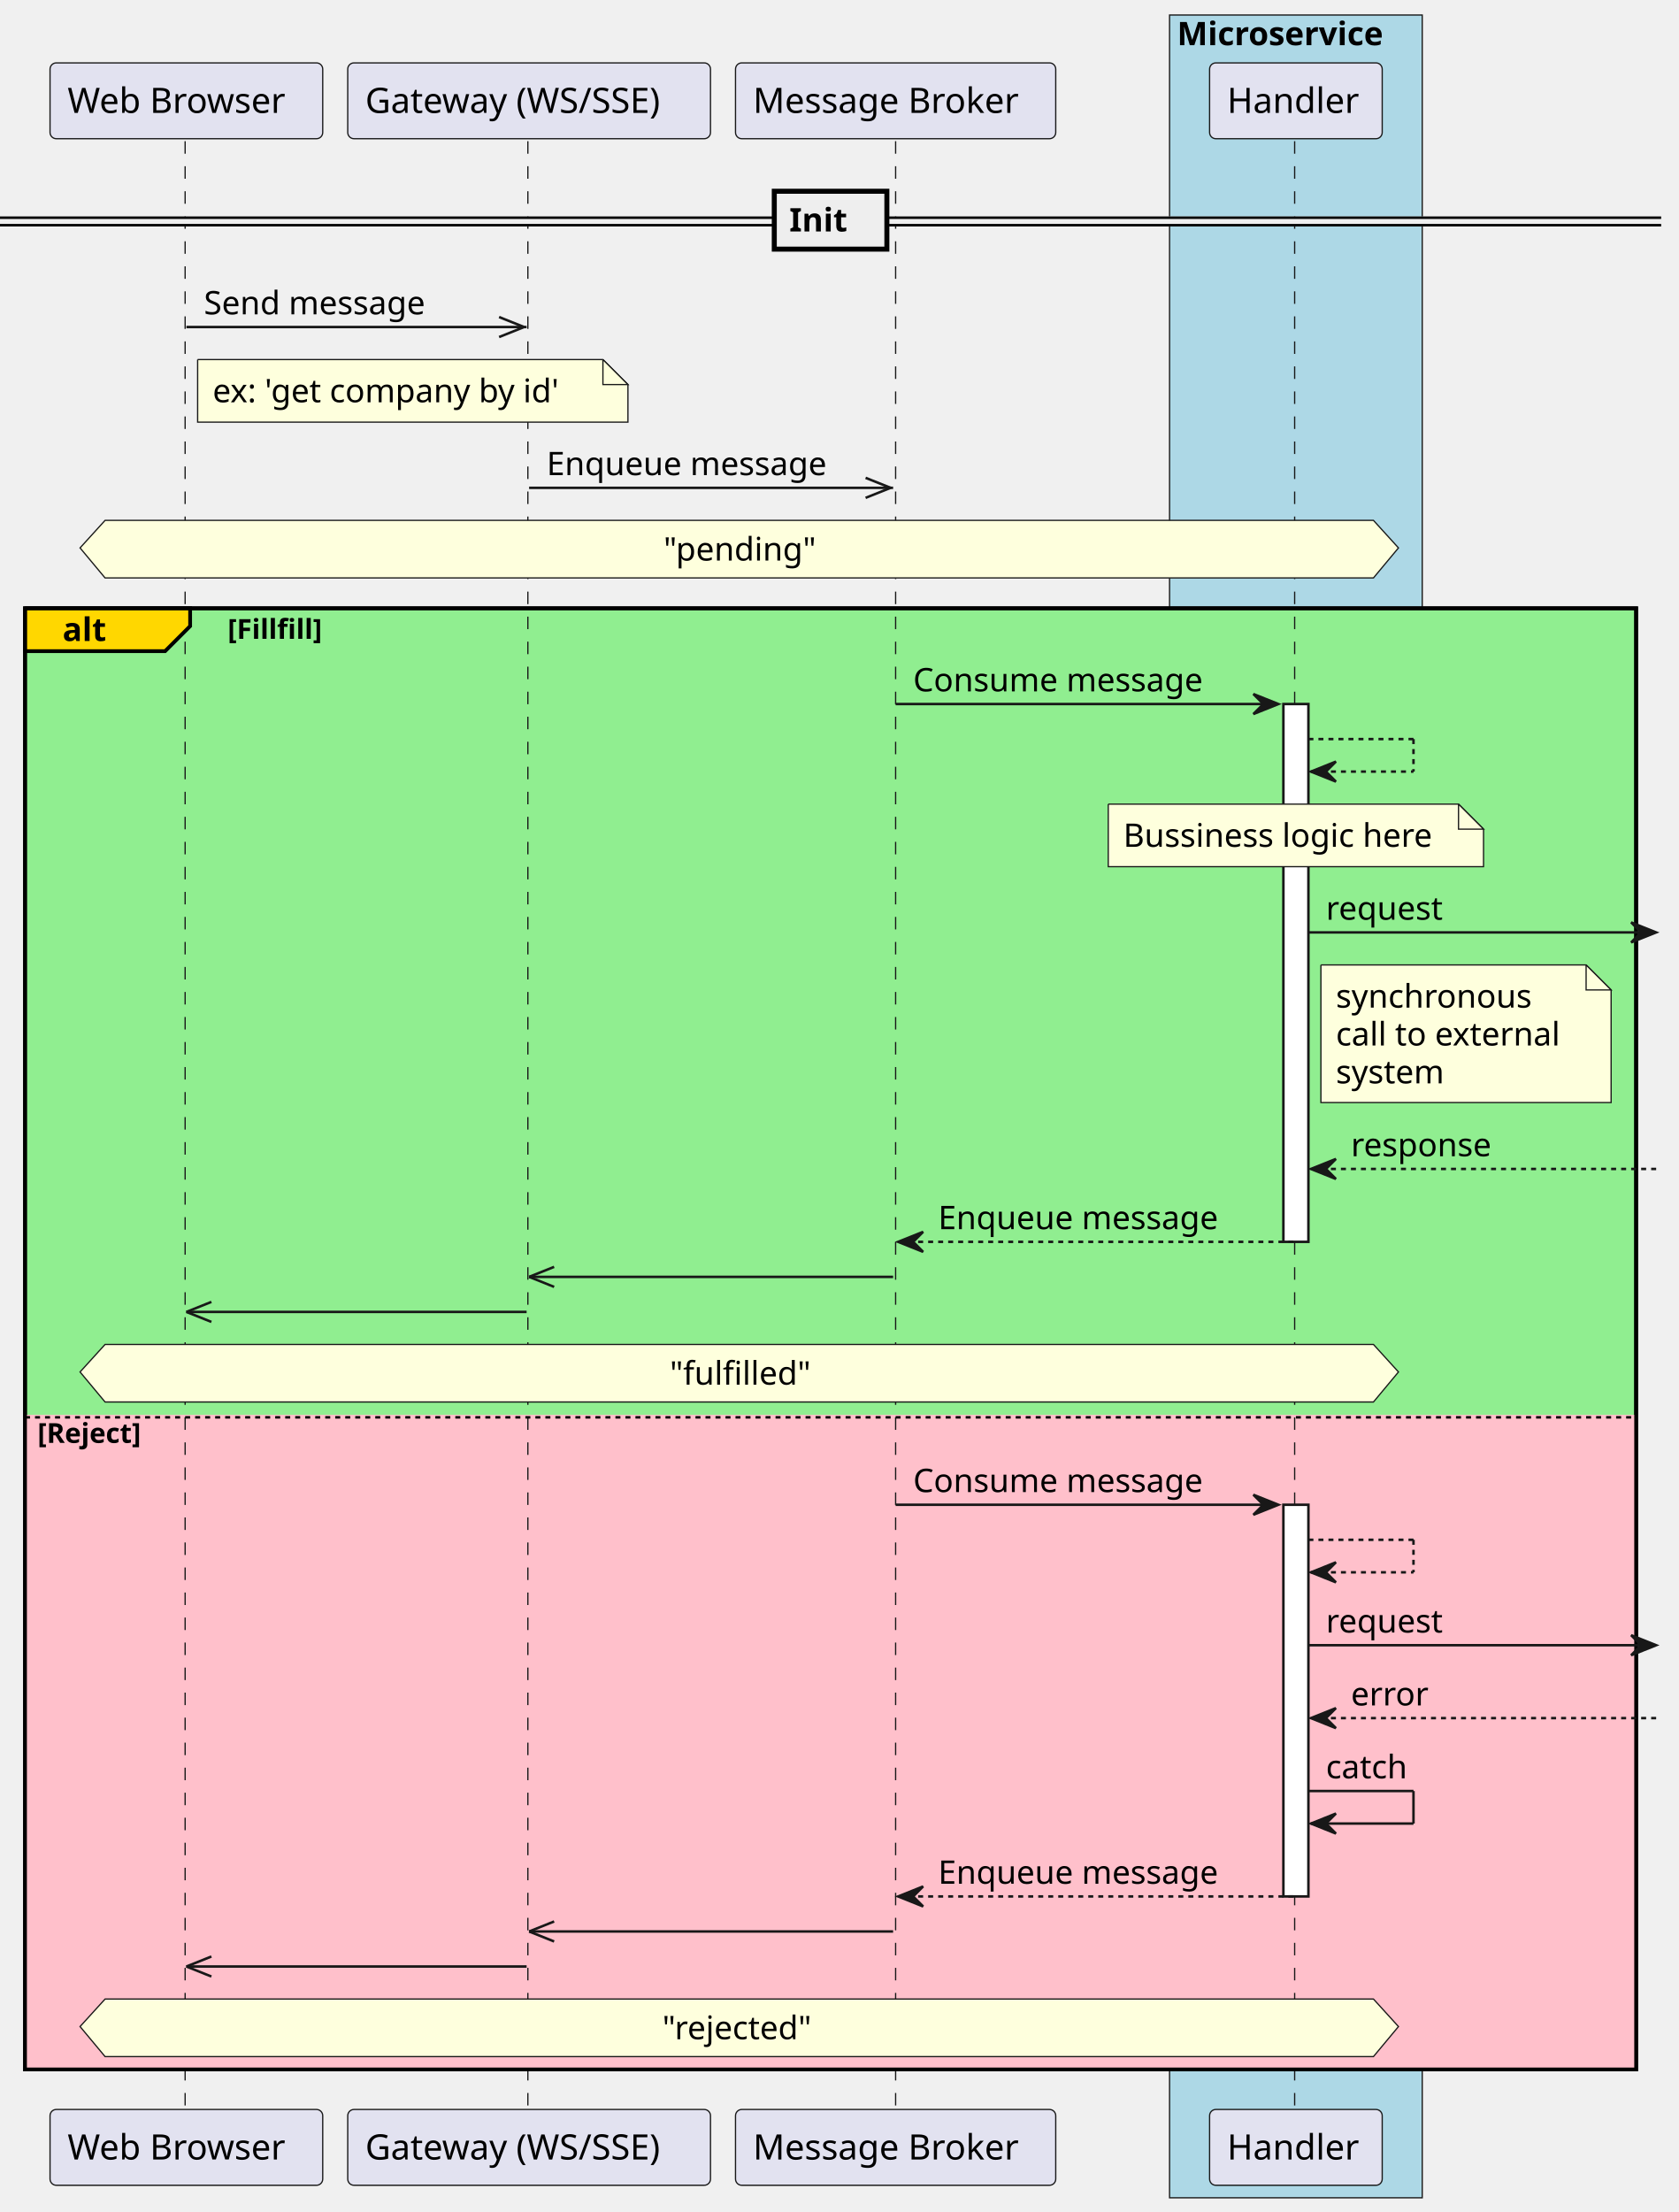
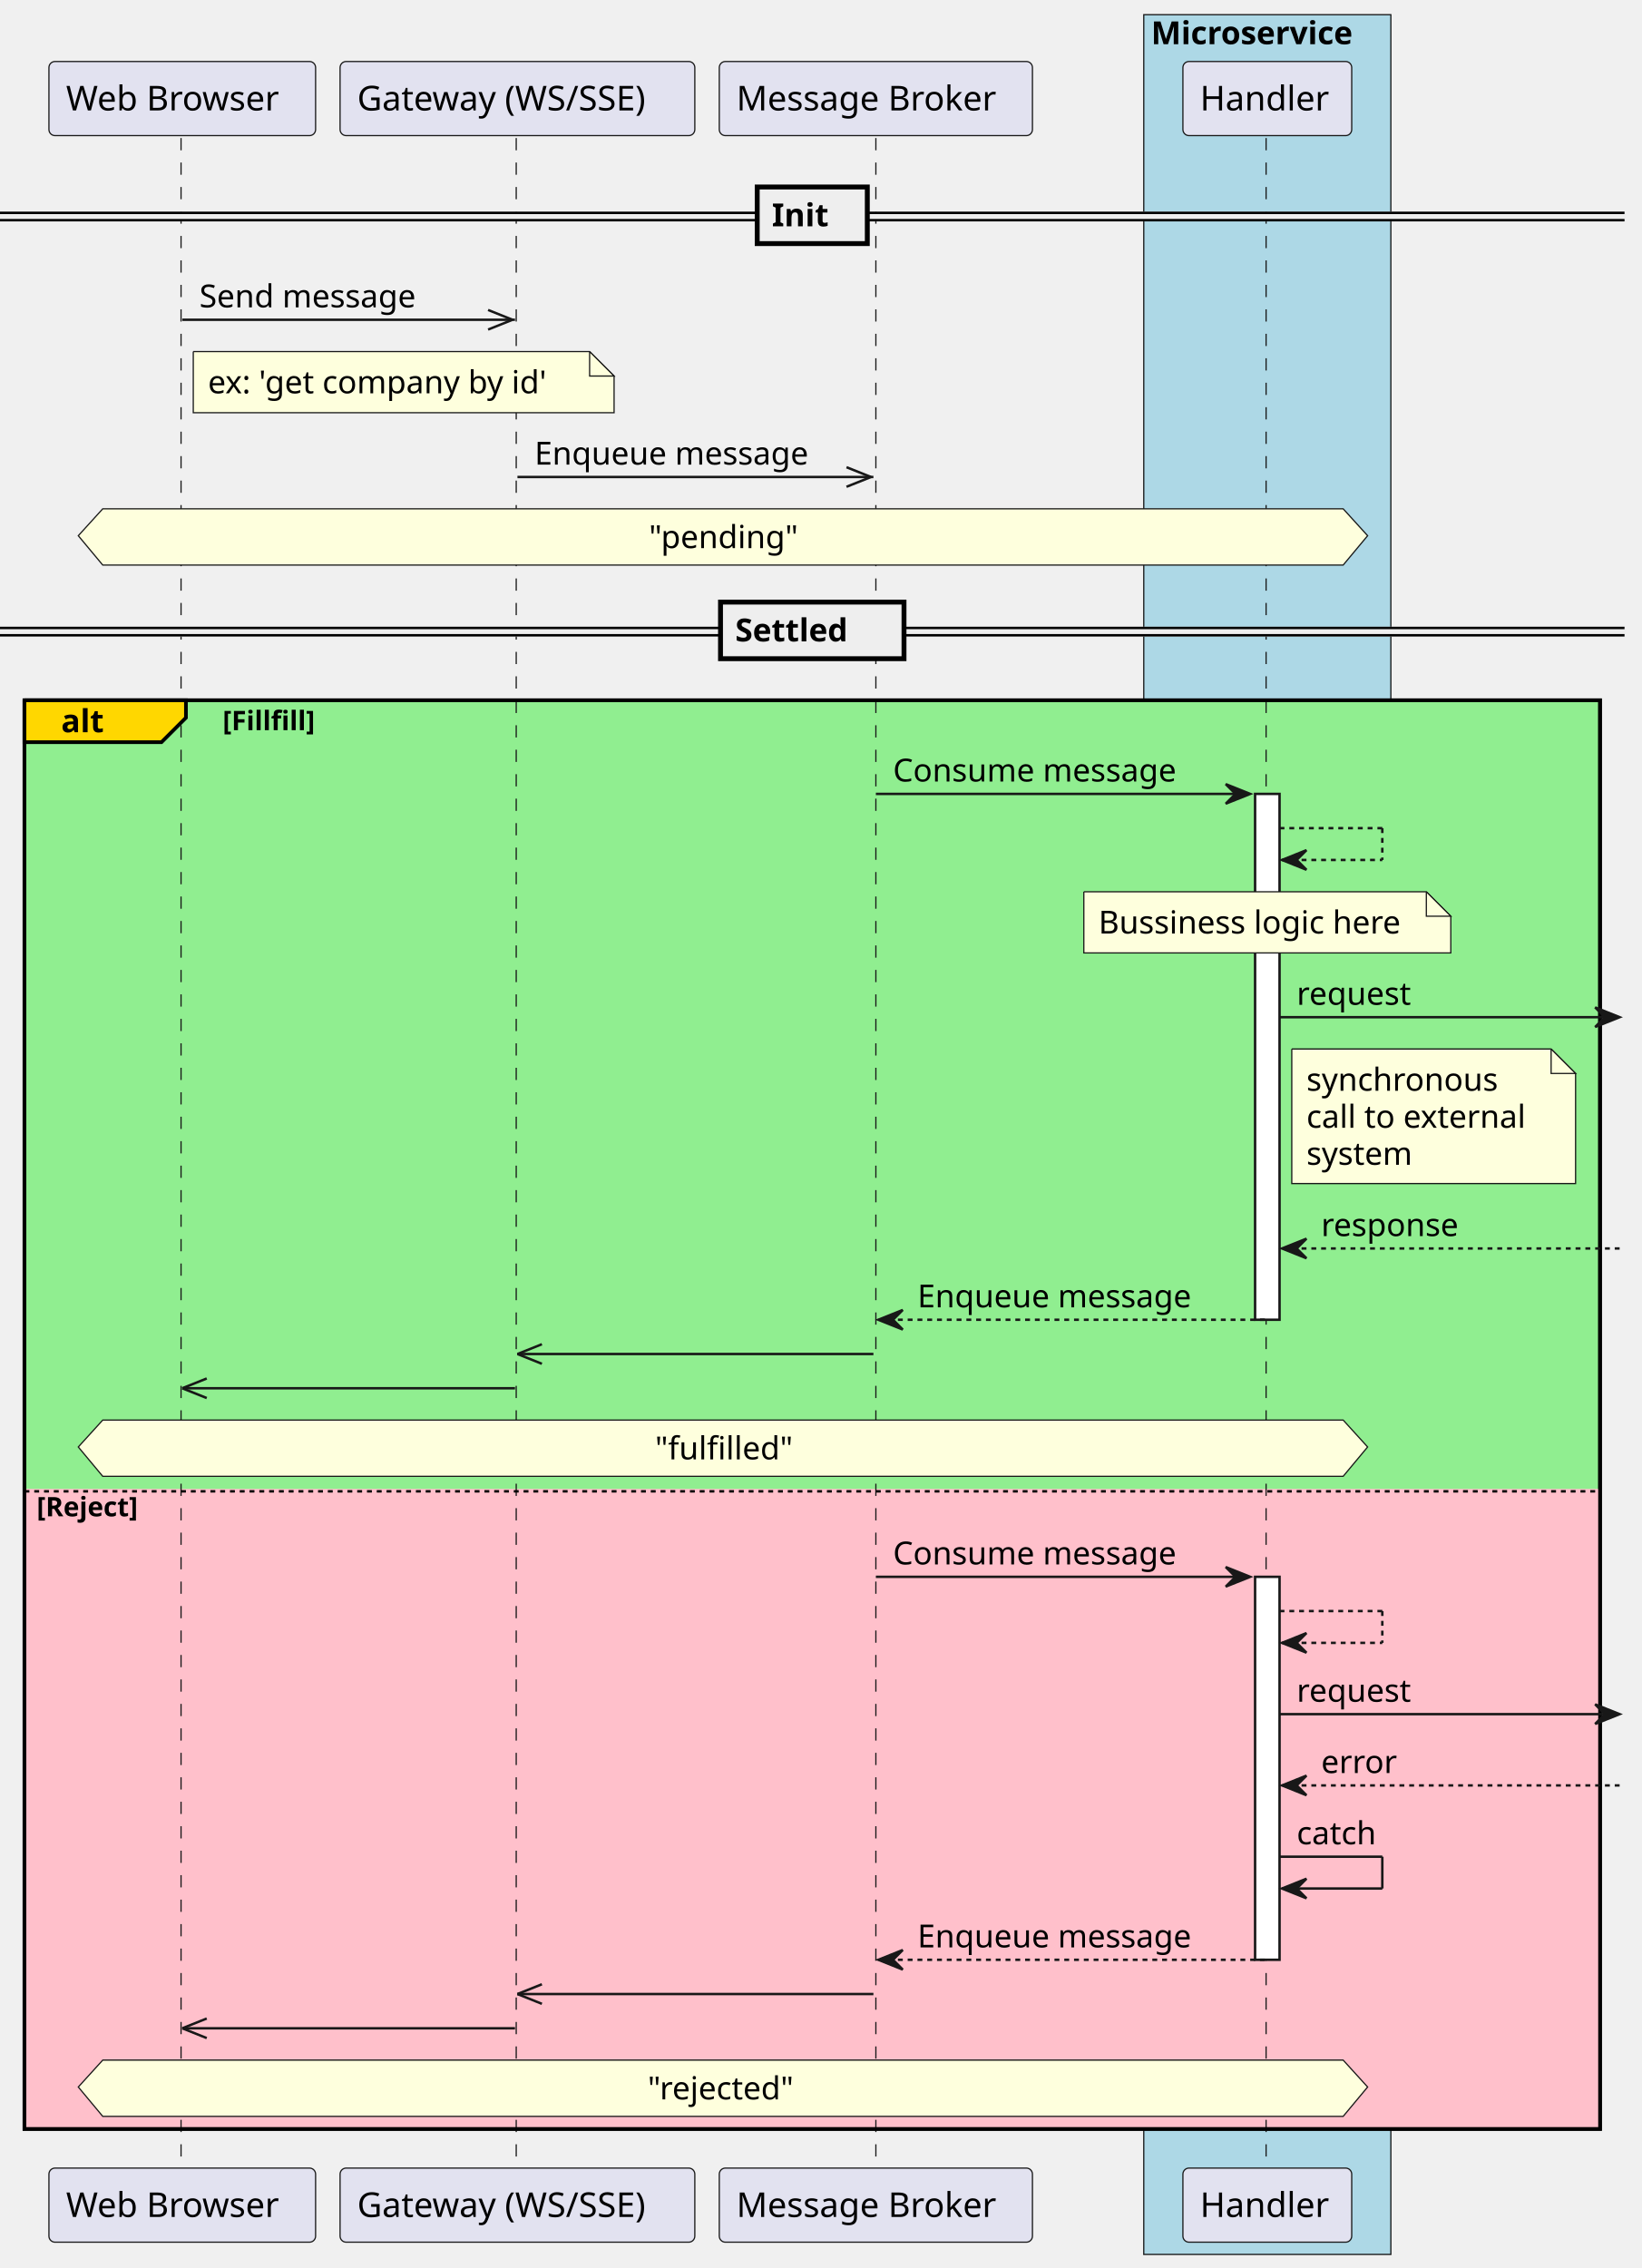
- <svg xmlns="http://www.w3.org/2000/svg" contentStyleType="text/css" height="884px" preserveAspectRatio="none" style="width:671px;height:884px;" version="1.1" viewBox="0 0 671 884" width="671px" zoomAndPan="magnify">
+ <svg xmlns="http://www.w3.org/2000/svg" contentStyleType="text/css" height="927px" preserveAspectRatio="none" style="width:671px;height:927px;" version="1.1" viewBox="0 0 671 927" width="671px" zoomAndPan="magnify">
  <defs>
    <style type="text/css">*.s_181818_e7e7e7 {stroke:#181818;}*.f_000000_ffffff {fill:#000000;}*.f_ffffff_000000 {fill:#ffffff;}*.s_000000_ffffff {stroke:#000000;}*.f_eeeeee_111111 {fill:#eeeeee;}*.s_eeeeee_111111 {stroke:#eeeeee;}*.f_feffdd_333333 {fill:#feffdd;}*.f_181818_e7e7e7 {fill:#181818;}@media (prefers-color-scheme:dark) {*.s_181818_e7e7e7 {stroke:#e7e7e7;}*.f_000000_ffffff {fill:#ffffff;}*.f_ffffff_000000 {fill:#000000;}*.s_000000_ffffff {stroke:#ffffff;}*.f_eeeeee_111111 {fill:#111111;}*.s_eeeeee_111111 {stroke:#111111;}*.f_feffdd_333333 {fill:#333333;}*.f_181818_e7e7e7 {fill:#e7e7e7;}}</style>
  </defs>
  <g>
-     <rect class="s_181818_e7e7e7" fill="#ADD8E6" height="872.32" style="stroke-width:0.5;" width="101" x="467.5" y="6" />
+     <rect class="s_181818_e7e7e7" fill="#ADD8E6" height="915.453" style="stroke-width:0.5;" width="101" x="467.5" y="6" />
    <text class="f_000000_ffffff" font-family="sans-serif" font-size="13" font-weight="bold" lengthAdjust="spacing" textLength="95" x="470.5" y="18.067">Microservice</text>
-     <rect class="f_ffffff_000000 s_181818_e7e7e7" height="214.93" style="stroke-width:1.0;" width="10" x="513" y="281.359" />
-     <rect class="f_ffffff_000000 s_181818_e7e7e7" height="156.531" style="stroke-width:1.0;" width="10" x="513" y="601.359" />
-     <rect class="s_000000_ffffff" fill="#90EE90" height="583.93" style="stroke-width:1.5;" width="644" x="10" y="243.094" />
-     <rect fill="#FFC0CB" height="261.602" style="stroke:none;stroke-width:1.0;" width="644" x="10" y="565.422" />
-     <line class="s_181818_e7e7e7" style="stroke-width:0.5;stroke-dasharray:5.0,5.0;" x1="74" x2="74" y1="56.43" y2="844.023" />
-     <line class="s_181818_e7e7e7" style="stroke-width:0.5;stroke-dasharray:5.0,5.0;" x1="211" x2="211" y1="56.43" y2="844.023" />
-     <line class="s_181818_e7e7e7" style="stroke-width:0.5;stroke-dasharray:5.0,5.0;" x1="358" x2="358" y1="56.43" y2="844.023" />
-     <line class="s_181818_e7e7e7" style="stroke-width:0.5;stroke-dasharray:5.0,5.0;" x1="517.5" x2="517.5" y1="56.43" y2="844.023" />
+     <rect class="f_ffffff_000000 s_181818_e7e7e7" height="214.93" style="stroke-width:1.0;" width="10" x="513" y="324.492" />
+     <rect class="f_ffffff_000000 s_181818_e7e7e7" height="156.531" style="stroke-width:1.0;" width="10" x="513" y="644.492" />
+     <rect class="s_000000_ffffff" fill="#90EE90" height="583.93" style="stroke-width:1.5;" width="644" x="10" y="286.227" />
+     <rect fill="#FFC0CB" height="261.602" style="stroke:none;stroke-width:1.0;" width="644" x="10" y="608.555" />
+     <line class="s_181818_e7e7e7" style="stroke-width:0.5;stroke-dasharray:5.0,5.0;" x1="74" x2="74" y1="56.43" y2="887.156" />
+     <line class="s_181818_e7e7e7" style="stroke-width:0.5;stroke-dasharray:5.0,5.0;" x1="211" x2="211" y1="56.43" y2="887.156" />
+     <line class="s_181818_e7e7e7" style="stroke-width:0.5;stroke-dasharray:5.0,5.0;" x1="358" x2="358" y1="56.43" y2="887.156" />
+     <line class="s_181818_e7e7e7" style="stroke-width:0.5;stroke-dasharray:5.0,5.0;" x1="517.5" x2="517.5" y1="56.43" y2="887.156" />
    <rect class="s_181818_e7e7e7" fill="#E2E2F0" height="30.297" rx="2.5" ry="2.5" style="stroke-width:0.5;" width="109" x="20" y="25.133" />
    <text class="f_000000_ffffff" font-family="sans-serif" font-size="14" lengthAdjust="spacing" textLength="95" x="27" y="45.128">Web Browser</text>
-     <rect class="s_181818_e7e7e7" fill="#E2E2F0" height="30.297" rx="2.5" ry="2.5" style="stroke-width:0.5;" width="109" x="20" y="843.023" />
-     <text class="f_000000_ffffff" font-family="sans-serif" font-size="14" lengthAdjust="spacing" textLength="95" x="27" y="863.019">Web Browser</text>
+     <rect class="s_181818_e7e7e7" fill="#E2E2F0" height="30.297" rx="2.5" ry="2.5" style="stroke-width:0.5;" width="109" x="20" y="886.156" />
+     <text class="f_000000_ffffff" font-family="sans-serif" font-size="14" lengthAdjust="spacing" textLength="95" x="27" y="906.151">Web Browser</text>
    <rect class="s_181818_e7e7e7" fill="#E2E2F0" height="30.297" rx="2.5" ry="2.5" style="stroke-width:0.5;" width="145" x="139" y="25.133" />
    <text class="f_000000_ffffff" font-family="sans-serif" font-size="14" lengthAdjust="spacing" textLength="131" x="146" y="45.128">Gateway (WS/SSE)</text>
-     <rect class="s_181818_e7e7e7" fill="#E2E2F0" height="30.297" rx="2.5" ry="2.5" style="stroke-width:0.5;" width="145" x="139" y="843.023" />
-     <text class="f_000000_ffffff" font-family="sans-serif" font-size="14" lengthAdjust="spacing" textLength="131" x="146" y="863.019">Gateway (WS/SSE)</text>
+     <rect class="s_181818_e7e7e7" fill="#E2E2F0" height="30.297" rx="2.5" ry="2.5" style="stroke-width:0.5;" width="145" x="139" y="886.156" />
+     <text class="f_000000_ffffff" font-family="sans-serif" font-size="14" lengthAdjust="spacing" textLength="131" x="146" y="906.151">Gateway (WS/SSE)</text>
    <rect class="s_181818_e7e7e7" fill="#E2E2F0" height="30.297" rx="2.5" ry="2.5" style="stroke-width:0.5;" width="128" x="294" y="25.133" />
    <text class="f_000000_ffffff" font-family="sans-serif" font-size="14" lengthAdjust="spacing" textLength="114" x="301" y="45.128">Message Broker</text>
-     <rect class="s_181818_e7e7e7" fill="#E2E2F0" height="30.297" rx="2.5" ry="2.5" style="stroke-width:0.5;" width="128" x="294" y="843.023" />
-     <text class="f_000000_ffffff" font-family="sans-serif" font-size="14" lengthAdjust="spacing" textLength="114" x="301" y="863.019">Message Broker</text>
+     <rect class="s_181818_e7e7e7" fill="#E2E2F0" height="30.297" rx="2.5" ry="2.5" style="stroke-width:0.5;" width="128" x="294" y="886.156" />
+     <text class="f_000000_ffffff" font-family="sans-serif" font-size="14" lengthAdjust="spacing" textLength="114" x="301" y="906.151">Message Broker</text>
    <rect class="s_181818_e7e7e7" fill="#E2E2F0" height="30.297" rx="2.5" ry="2.5" style="stroke-width:0.5;" width="69" x="483.5" y="25.133" />
    <text class="f_000000_ffffff" font-family="sans-serif" font-size="14" lengthAdjust="spacing" textLength="55" x="490.5" y="45.128">Handler</text>
-     <rect class="s_181818_e7e7e7" fill="#E2E2F0" height="30.297" rx="2.5" ry="2.5" style="stroke-width:0.5;" width="69" x="483.5" y="843.023" />
-     <text class="f_000000_ffffff" font-family="sans-serif" font-size="14" lengthAdjust="spacing" textLength="55" x="490.5" y="863.019">Handler</text>
-     <rect class="f_ffffff_000000 s_181818_e7e7e7" height="214.93" style="stroke-width:1.0;" width="10" x="513" y="281.359" />
-     <rect class="f_ffffff_000000 s_181818_e7e7e7" height="156.531" style="stroke-width:1.0;" width="10" x="513" y="601.359" />
+     <rect class="s_181818_e7e7e7" fill="#E2E2F0" height="30.297" rx="2.5" ry="2.5" style="stroke-width:0.5;" width="69" x="483.5" y="886.156" />
+     <text class="f_000000_ffffff" font-family="sans-serif" font-size="14" lengthAdjust="spacing" textLength="55" x="490.5" y="906.151">Handler</text>
+     <rect class="f_ffffff_000000 s_181818_e7e7e7" height="214.93" style="stroke-width:1.0;" width="10" x="513" y="324.492" />
+     <rect class="f_ffffff_000000 s_181818_e7e7e7" height="156.531" style="stroke-width:1.0;" width="10" x="513" y="644.492" />
    <rect class="f_eeeeee_111111 s_eeeeee_111111" height="3" style="stroke-width:1.0;" width="664" x="0" y="86.996" />
    <line class="s_000000_ffffff" style="stroke-width:1.0;" x1="0" x2="664" y1="86.996" y2="86.996" />
    <line class="s_000000_ffffff" style="stroke-width:1.0;" x1="0" x2="664" y1="89.996" y2="89.996" />
    <rect class="f_eeeeee_111111 s_000000_ffffff" height="23.133" style="stroke-width:2.0;" width="45" x="309.5" y="76.43" />
    <text class="f_000000_ffffff" font-family="sans-serif" font-size="13" font-weight="bold" lengthAdjust="spacing" textLength="26" x="315.5" y="92.497">Init</text>
    <line class="s_181818_e7e7e7" style="stroke-width:1.0;" x1="209.5" x2="199.5" y1="130.695" y2="126.695" />
    <line class="s_181818_e7e7e7" style="stroke-width:1.0;" x1="209.5" x2="199.5" y1="130.695" y2="134.695" />
    <line class="s_181818_e7e7e7" style="stroke-width:1.0;" x1="74.5" x2="210.5" y1="130.695" y2="130.695" />
    <text class="f_000000_ffffff" font-family="sans-serif" font-size="13" lengthAdjust="spacing" textLength="95" x="81.5" y="125.629">Send message</text>
    <path class="f_feffdd_333333 s_181818_e7e7e7" d="M79,143.695 L79,168.695 L251,168.695 L251,153.695 L241,143.695 L79,143.695 " style="stroke-width:0.5;" />
    <path class="f_feffdd_333333 s_181818_e7e7e7" d="M241,143.695 L241,153.695 L251,153.695 L241,143.695 " style="stroke-width:0.5;" />
    <text class="f_000000_ffffff" font-family="sans-serif" font-size="13" lengthAdjust="spacing" textLength="151" x="85" y="160.762">ex: 'get company by id'</text>
    <line class="s_181818_e7e7e7" style="stroke-width:1.0;" x1="356" x2="346" y1="194.961" y2="190.961" />
    <line class="s_181818_e7e7e7" style="stroke-width:1.0;" x1="356" x2="346" y1="194.961" y2="198.961" />
    <line class="s_181818_e7e7e7" style="stroke-width:1.0;" x1="211.5" x2="357" y1="194.961" y2="194.961" />
    <text class="f_000000_ffffff" font-family="sans-serif" font-size="13" lengthAdjust="spacing" textLength="119" x="218.5" y="189.895">Enqueue message</text>
    <polygon class="f_feffdd_333333 s_181818_e7e7e7" points="42,207.961,549,207.961,559,218.961,549,230.961,42,230.961,32,218.961,42,207.961" style="stroke-width:0.5;" />
    <text class="f_000000_ffffff" font-family="sans-serif" font-size="13" lengthAdjust="spacing" textLength="61" x="265.25" y="224.028">"pending"</text>
-     <path class="s_000000_ffffff" d="M10,243.094 L76,243.094 L76,250.227 L66,260.227 L10,260.227 L10,243.094 " fill="#FFD700" style="stroke-width:1.5;" />
-     <rect class="s_000000_ffffff" fill="none" height="583.93" style="stroke-width:1.5;" width="644" x="10" y="243.094" />
-     <text class="f_000000_ffffff" font-family="sans-serif" font-size="13" font-weight="bold" lengthAdjust="spacing" textLength="21" x="25" y="256.161">alt</text>
-     <text class="f_000000_ffffff" font-family="sans-serif" font-size="11" font-weight="bold" lengthAdjust="spacing" textLength="48" x="91" y="255.304">[Fillfill]</text>
-     <polygon class="f_181818_e7e7e7 s_181818_e7e7e7" points="501,277.359,511,281.359,501,285.359,505,281.359" style="stroke-width:1.0;" />
-     <line class="s_181818_e7e7e7" style="stroke-width:1.0;" x1="358" x2="507" y1="281.359" y2="281.359" />
-     <text class="f_000000_ffffff" font-family="sans-serif" font-size="13" lengthAdjust="spacing" textLength="124" x="365" y="276.293">Consume message</text>
-     <line class="s_181818_e7e7e7" style="stroke-width:1.0;stroke-dasharray:2.0,2.0;" x1="523" x2="565" y1="295.359" y2="295.359" />
-     <line class="s_181818_e7e7e7" style="stroke-width:1.0;stroke-dasharray:2.0,2.0;" x1="565" x2="565" y1="295.359" y2="308.359" />
-     <line class="s_181818_e7e7e7" style="stroke-width:1.0;stroke-dasharray:2.0,2.0;" x1="524" x2="565" y1="308.359" y2="308.359" />
-     <polygon class="f_181818_e7e7e7 s_181818_e7e7e7" points="534,304.359,524,308.359,534,312.359,530,308.359" style="stroke-width:1.0;" />
-     <path class="f_feffdd_333333 s_181818_e7e7e7" d="M443,321.359 L443,346.359 L593,346.359 L593,331.359 L583,321.359 L443,321.359 " style="stroke-width:0.5;" />
-     <path class="f_feffdd_333333 s_181818_e7e7e7" d="M583,321.359 L583,331.359 L593,331.359 L583,321.359 " style="stroke-width:0.5;" />
-     <text class="f_000000_ffffff" font-family="sans-serif" font-size="13" lengthAdjust="spacing" textLength="129" x="449" y="338.426">Bussiness logic here</text>
-     <polygon class="f_181818_e7e7e7 s_181818_e7e7e7" points="652,368.625,662,372.625,652,376.625,656,372.625" style="stroke-width:1.0;" />
-     <line class="s_181818_e7e7e7" style="stroke-width:1.0;" x1="523" x2="658" y1="372.625" y2="372.625" />
-     <text class="f_000000_ffffff" font-family="sans-serif" font-size="13" lengthAdjust="spacing" textLength="49" x="530" y="367.559">request</text>
-     <path class="f_feffdd_333333 s_181818_e7e7e7" d="M528,385.625 L528,440.625 L644,440.625 L644,395.625 L634,385.625 L528,385.625 " style="stroke-width:0.5;" />
-     <path class="f_feffdd_333333 s_181818_e7e7e7" d="M634,385.625 L634,395.625 L644,395.625 L634,385.625 " style="stroke-width:0.5;" />
-     <text class="f_000000_ffffff" font-family="sans-serif" font-size="13" lengthAdjust="spacing" textLength="82" x="534" y="402.692">synchronous</text>
-     <text class="f_000000_ffffff" font-family="sans-serif" font-size="13" lengthAdjust="spacing" textLength="95" x="534" y="417.825">call to external</text>
-     <text class="f_000000_ffffff" font-family="sans-serif" font-size="13" lengthAdjust="spacing" textLength="48" x="534" y="432.957">system</text>
-     <polygon class="f_181818_e7e7e7 s_181818_e7e7e7" points="534,463.156,524,467.156,534,471.156,530,467.156" style="stroke-width:1.0;" />
-     <line class="s_181818_e7e7e7" style="stroke-width:1.0;stroke-dasharray:2.0,2.0;" x1="528" x2="663" y1="467.156" y2="467.156" />
-     <text class="f_000000_ffffff" font-family="sans-serif" font-size="13" lengthAdjust="spacing" textLength="59" x="540" y="462.09">response</text>
-     <polygon class="f_181818_e7e7e7 s_181818_e7e7e7" points="369,492.289,359,496.289,369,500.289,365,496.289" style="stroke-width:1.0;" />
-     <line class="s_181818_e7e7e7" style="stroke-width:1.0;stroke-dasharray:2.0,2.0;" x1="363" x2="517" y1="496.289" y2="496.289" />
-     <text class="f_000000_ffffff" font-family="sans-serif" font-size="13" lengthAdjust="spacing" textLength="119" x="375" y="491.223">Enqueue message</text>
-     <line class="s_181818_e7e7e7" style="stroke-width:1.0;" x1="211.5" x2="221.5" y1="510.289" y2="506.289" />
-     <line class="s_181818_e7e7e7" style="stroke-width:1.0;" x1="211.5" x2="221.5" y1="510.289" y2="514.289" />
-     <line class="s_181818_e7e7e7" style="stroke-width:1.0;" x1="211.5" x2="357" y1="510.289" y2="510.289" />
-     <line class="s_181818_e7e7e7" style="stroke-width:1.0;" x1="74.5" x2="84.5" y1="524.289" y2="520.289" />
-     <line class="s_181818_e7e7e7" style="stroke-width:1.0;" x1="74.5" x2="84.5" y1="524.289" y2="528.289" />
-     <line class="s_181818_e7e7e7" style="stroke-width:1.0;" x1="74.5" x2="210.5" y1="524.289" y2="524.289" />
-     <polygon class="f_feffdd_333333 s_181818_e7e7e7" points="42,537.289,549,537.289,559,548.289,549,560.289,42,560.289,32,548.289,42,537.289" style="stroke-width:0.5;" />
-     <text class="f_000000_ffffff" font-family="sans-serif" font-size="13" lengthAdjust="spacing" textLength="56" x="267.75" y="553.356">"fulfilled"</text>
-     <line class="s_000000_ffffff" style="stroke-width:1.0;stroke-dasharray:2.0,2.0;" x1="10" x2="654" y1="566.422" y2="566.422" />
-     <text class="f_000000_ffffff" font-family="sans-serif" font-size="11" font-weight="bold" lengthAdjust="spacing" textLength="52" x="15" y="576.632">[Reject]</text>
-     <polygon class="f_181818_e7e7e7 s_181818_e7e7e7" points="501,597.359,511,601.359,501,605.359,505,601.359" style="stroke-width:1.0;" />
-     <line class="s_181818_e7e7e7" style="stroke-width:1.0;" x1="358" x2="507" y1="601.359" y2="601.359" />
-     <text class="f_000000_ffffff" font-family="sans-serif" font-size="13" lengthAdjust="spacing" textLength="124" x="365" y="596.293">Consume message</text>
-     <line class="s_181818_e7e7e7" style="stroke-width:1.0;stroke-dasharray:2.0,2.0;" x1="523" x2="565" y1="615.359" y2="615.359" />
-     <line class="s_181818_e7e7e7" style="stroke-width:1.0;stroke-dasharray:2.0,2.0;" x1="565" x2="565" y1="615.359" y2="628.359" />
-     <line class="s_181818_e7e7e7" style="stroke-width:1.0;stroke-dasharray:2.0,2.0;" x1="524" x2="565" y1="628.359" y2="628.359" />
-     <polygon class="f_181818_e7e7e7 s_181818_e7e7e7" points="534,624.359,524,628.359,534,632.359,530,628.359" style="stroke-width:1.0;" />
-     <polygon class="f_181818_e7e7e7 s_181818_e7e7e7" points="652,653.492,662,657.492,652,661.492,656,657.492" style="stroke-width:1.0;" />
-     <line class="s_181818_e7e7e7" style="stroke-width:1.0;" x1="523" x2="658" y1="657.492" y2="657.492" />
-     <text class="f_000000_ffffff" font-family="sans-serif" font-size="13" lengthAdjust="spacing" textLength="49" x="530" y="652.426">request</text>
-     <polygon class="f_181818_e7e7e7 s_181818_e7e7e7" points="534,682.625,524,686.625,534,690.625,530,686.625" style="stroke-width:1.0;" />
-     <line class="s_181818_e7e7e7" style="stroke-width:1.0;stroke-dasharray:2.0,2.0;" x1="528" x2="663" y1="686.625" y2="686.625" />
-     <text class="f_000000_ffffff" font-family="sans-serif" font-size="13" lengthAdjust="spacing" textLength="31" x="540" y="681.559">error</text>
-     <line class="s_181818_e7e7e7" style="stroke-width:1.0;" x1="523" x2="565" y1="715.758" y2="715.758" />
-     <line class="s_181818_e7e7e7" style="stroke-width:1.0;" x1="565" x2="565" y1="715.758" y2="728.758" />
-     <line class="s_181818_e7e7e7" style="stroke-width:1.0;" x1="524" x2="565" y1="728.758" y2="728.758" />
-     <polygon class="f_181818_e7e7e7 s_181818_e7e7e7" points="534,724.758,524,728.758,534,732.758,530,728.758" style="stroke-width:1.0;" />
-     <text class="f_000000_ffffff" font-family="sans-serif" font-size="13" lengthAdjust="spacing" textLength="35" x="530" y="710.692">catch</text>
-     <polygon class="f_181818_e7e7e7 s_181818_e7e7e7" points="369,753.891,359,757.891,369,761.891,365,757.891" style="stroke-width:1.0;" />
-     <line class="s_181818_e7e7e7" style="stroke-width:1.0;stroke-dasharray:2.0,2.0;" x1="363" x2="517" y1="757.891" y2="757.891" />
-     <text class="f_000000_ffffff" font-family="sans-serif" font-size="13" lengthAdjust="spacing" textLength="119" x="375" y="752.825">Enqueue message</text>
-     <line class="s_181818_e7e7e7" style="stroke-width:1.0;" x1="211.5" x2="221.5" y1="771.891" y2="767.891" />
-     <line class="s_181818_e7e7e7" style="stroke-width:1.0;" x1="211.5" x2="221.5" y1="771.891" y2="775.891" />
-     <line class="s_181818_e7e7e7" style="stroke-width:1.0;" x1="211.5" x2="357" y1="771.891" y2="771.891" />
-     <line class="s_181818_e7e7e7" style="stroke-width:1.0;" x1="74.5" x2="84.5" y1="785.891" y2="781.891" />
-     <line class="s_181818_e7e7e7" style="stroke-width:1.0;" x1="74.5" x2="84.5" y1="785.891" y2="789.891" />
-     <line class="s_181818_e7e7e7" style="stroke-width:1.0;" x1="74.5" x2="210.5" y1="785.891" y2="785.891" />
-     <polygon class="f_feffdd_333333 s_181818_e7e7e7" points="42,798.891,549,798.891,559,809.891,549,821.891,42,821.891,32,809.891,42,798.891" style="stroke-width:0.5;" />
-     <text class="f_000000_ffffff" font-family="sans-serif" font-size="13" lengthAdjust="spacing" textLength="62" x="264.75" y="814.957">"rejected"</text>
+     <rect class="f_eeeeee_111111 s_eeeeee_111111" height="3" style="stroke-width:1.0;" width="664" x="0" y="256.66" />
+     <line class="s_000000_ffffff" style="stroke-width:1.0;" x1="0" x2="664" y1="256.66" y2="256.66" />
+     <line class="s_000000_ffffff" style="stroke-width:1.0;" x1="0" x2="664" y1="259.66" y2="259.66" />
+     <rect class="f_eeeeee_111111 s_000000_ffffff" height="23.133" style="stroke-width:2.0;" width="75" x="294.5" y="246.094" />
+     <text class="f_000000_ffffff" font-family="sans-serif" font-size="13" font-weight="bold" lengthAdjust="spacing" textLength="56" x="300.5" y="262.161">Settled</text>
+     <path class="s_000000_ffffff" d="M10,286.227 L76,286.227 L76,293.359 L66,303.359 L10,303.359 L10,286.227 " fill="#FFD700" style="stroke-width:1.5;" />
+     <rect class="s_000000_ffffff" fill="none" height="583.93" style="stroke-width:1.5;" width="644" x="10" y="286.227" />
+     <text class="f_000000_ffffff" font-family="sans-serif" font-size="13" font-weight="bold" lengthAdjust="spacing" textLength="21" x="25" y="299.293">alt</text>
+     <text class="f_000000_ffffff" font-family="sans-serif" font-size="11" font-weight="bold" lengthAdjust="spacing" textLength="48" x="91" y="298.437">[Fillfill]</text>
+     <polygon class="f_181818_e7e7e7 s_181818_e7e7e7" points="501,320.492,511,324.492,501,328.492,505,324.492" style="stroke-width:1.0;" />
+     <line class="s_181818_e7e7e7" style="stroke-width:1.0;" x1="358" x2="507" y1="324.492" y2="324.492" />
+     <text class="f_000000_ffffff" font-family="sans-serif" font-size="13" lengthAdjust="spacing" textLength="124" x="365" y="319.426">Consume message</text>
+     <line class="s_181818_e7e7e7" style="stroke-width:1.0;stroke-dasharray:2.0,2.0;" x1="523" x2="565" y1="338.492" y2="338.492" />
+     <line class="s_181818_e7e7e7" style="stroke-width:1.0;stroke-dasharray:2.0,2.0;" x1="565" x2="565" y1="338.492" y2="351.492" />
+     <line class="s_181818_e7e7e7" style="stroke-width:1.0;stroke-dasharray:2.0,2.0;" x1="524" x2="565" y1="351.492" y2="351.492" />
+     <polygon class="f_181818_e7e7e7 s_181818_e7e7e7" points="534,347.492,524,351.492,534,355.492,530,351.492" style="stroke-width:1.0;" />
+     <path class="f_feffdd_333333 s_181818_e7e7e7" d="M443,364.492 L443,389.492 L593,389.492 L593,374.492 L583,364.492 L443,364.492 " style="stroke-width:0.5;" />
+     <path class="f_feffdd_333333 s_181818_e7e7e7" d="M583,364.492 L583,374.492 L593,374.492 L583,364.492 " style="stroke-width:0.5;" />
+     <text class="f_000000_ffffff" font-family="sans-serif" font-size="13" lengthAdjust="spacing" textLength="129" x="449" y="381.559">Bussiness logic here</text>
+     <polygon class="f_181818_e7e7e7 s_181818_e7e7e7" points="652,411.758,662,415.758,652,419.758,656,415.758" style="stroke-width:1.0;" />
+     <line class="s_181818_e7e7e7" style="stroke-width:1.0;" x1="523" x2="658" y1="415.758" y2="415.758" />
+     <text class="f_000000_ffffff" font-family="sans-serif" font-size="13" lengthAdjust="spacing" textLength="49" x="530" y="410.692">request</text>
+     <path class="f_feffdd_333333 s_181818_e7e7e7" d="M528,428.758 L528,483.758 L644,483.758 L644,438.758 L634,428.758 L528,428.758 " style="stroke-width:0.5;" />
+     <path class="f_feffdd_333333 s_181818_e7e7e7" d="M634,428.758 L634,438.758 L644,438.758 L634,428.758 " style="stroke-width:0.5;" />
+     <text class="f_000000_ffffff" font-family="sans-serif" font-size="13" lengthAdjust="spacing" textLength="82" x="534" y="445.825">synchronous</text>
+     <text class="f_000000_ffffff" font-family="sans-serif" font-size="13" lengthAdjust="spacing" textLength="95" x="534" y="460.957">call to external</text>
+     <text class="f_000000_ffffff" font-family="sans-serif" font-size="13" lengthAdjust="spacing" textLength="48" x="534" y="476.09">system</text>
+     <polygon class="f_181818_e7e7e7 s_181818_e7e7e7" points="534,506.289,524,510.289,534,514.289,530,510.289" style="stroke-width:1.0;" />
+     <line class="s_181818_e7e7e7" style="stroke-width:1.0;stroke-dasharray:2.0,2.0;" x1="528" x2="663" y1="510.289" y2="510.289" />
+     <text class="f_000000_ffffff" font-family="sans-serif" font-size="13" lengthAdjust="spacing" textLength="59" x="540" y="505.223">response</text>
+     <polygon class="f_181818_e7e7e7 s_181818_e7e7e7" points="369,535.422,359,539.422,369,543.422,365,539.422" style="stroke-width:1.0;" />
+     <line class="s_181818_e7e7e7" style="stroke-width:1.0;stroke-dasharray:2.0,2.0;" x1="363" x2="517" y1="539.422" y2="539.422" />
+     <text class="f_000000_ffffff" font-family="sans-serif" font-size="13" lengthAdjust="spacing" textLength="119" x="375" y="534.356">Enqueue message</text>
+     <line class="s_181818_e7e7e7" style="stroke-width:1.0;" x1="211.5" x2="221.5" y1="553.422" y2="549.422" />
+     <line class="s_181818_e7e7e7" style="stroke-width:1.0;" x1="211.5" x2="221.5" y1="553.422" y2="557.422" />
+     <line class="s_181818_e7e7e7" style="stroke-width:1.0;" x1="211.5" x2="357" y1="553.422" y2="553.422" />
+     <line class="s_181818_e7e7e7" style="stroke-width:1.0;" x1="74.5" x2="84.5" y1="567.422" y2="563.422" />
+     <line class="s_181818_e7e7e7" style="stroke-width:1.0;" x1="74.5" x2="84.5" y1="567.422" y2="571.422" />
+     <line class="s_181818_e7e7e7" style="stroke-width:1.0;" x1="74.5" x2="210.5" y1="567.422" y2="567.422" />
+     <polygon class="f_feffdd_333333 s_181818_e7e7e7" points="42,580.422,549,580.422,559,591.422,549,603.422,42,603.422,32,591.422,42,580.422" style="stroke-width:0.5;" />
+     <text class="f_000000_ffffff" font-family="sans-serif" font-size="13" lengthAdjust="spacing" textLength="56" x="267.75" y="596.489">"fulfilled"</text>
+     <line class="s_000000_ffffff" style="stroke-width:1.0;stroke-dasharray:2.0,2.0;" x1="10" x2="654" y1="609.555" y2="609.555" />
+     <text class="f_000000_ffffff" font-family="sans-serif" font-size="11" font-weight="bold" lengthAdjust="spacing" textLength="52" x="15" y="619.765">[Reject]</text>
+     <polygon class="f_181818_e7e7e7 s_181818_e7e7e7" points="501,640.492,511,644.492,501,648.492,505,644.492" style="stroke-width:1.0;" />
+     <line class="s_181818_e7e7e7" style="stroke-width:1.0;" x1="358" x2="507" y1="644.492" y2="644.492" />
+     <text class="f_000000_ffffff" font-family="sans-serif" font-size="13" lengthAdjust="spacing" textLength="124" x="365" y="639.426">Consume message</text>
+     <line class="s_181818_e7e7e7" style="stroke-width:1.0;stroke-dasharray:2.0,2.0;" x1="523" x2="565" y1="658.492" y2="658.492" />
+     <line class="s_181818_e7e7e7" style="stroke-width:1.0;stroke-dasharray:2.0,2.0;" x1="565" x2="565" y1="658.492" y2="671.492" />
+     <line class="s_181818_e7e7e7" style="stroke-width:1.0;stroke-dasharray:2.0,2.0;" x1="524" x2="565" y1="671.492" y2="671.492" />
+     <polygon class="f_181818_e7e7e7 s_181818_e7e7e7" points="534,667.492,524,671.492,534,675.492,530,671.492" style="stroke-width:1.0;" />
+     <polygon class="f_181818_e7e7e7 s_181818_e7e7e7" points="652,696.625,662,700.625,652,704.625,656,700.625" style="stroke-width:1.0;" />
+     <line class="s_181818_e7e7e7" style="stroke-width:1.0;" x1="523" x2="658" y1="700.625" y2="700.625" />
+     <text class="f_000000_ffffff" font-family="sans-serif" font-size="13" lengthAdjust="spacing" textLength="49" x="530" y="695.559">request</text>
+     <polygon class="f_181818_e7e7e7 s_181818_e7e7e7" points="534,725.758,524,729.758,534,733.758,530,729.758" style="stroke-width:1.0;" />
+     <line class="s_181818_e7e7e7" style="stroke-width:1.0;stroke-dasharray:2.0,2.0;" x1="528" x2="663" y1="729.758" y2="729.758" />
+     <text class="f_000000_ffffff" font-family="sans-serif" font-size="13" lengthAdjust="spacing" textLength="31" x="540" y="724.692">error</text>
+     <line class="s_181818_e7e7e7" style="stroke-width:1.0;" x1="523" x2="565" y1="758.891" y2="758.891" />
+     <line class="s_181818_e7e7e7" style="stroke-width:1.0;" x1="565" x2="565" y1="758.891" y2="771.891" />
+     <line class="s_181818_e7e7e7" style="stroke-width:1.0;" x1="524" x2="565" y1="771.891" y2="771.891" />
+     <polygon class="f_181818_e7e7e7 s_181818_e7e7e7" points="534,767.891,524,771.891,534,775.891,530,771.891" style="stroke-width:1.0;" />
+     <text class="f_000000_ffffff" font-family="sans-serif" font-size="13" lengthAdjust="spacing" textLength="35" x="530" y="753.825">catch</text>
+     <polygon class="f_181818_e7e7e7 s_181818_e7e7e7" points="369,797.023,359,801.023,369,805.023,365,801.023" style="stroke-width:1.0;" />
+     <line class="s_181818_e7e7e7" style="stroke-width:1.0;stroke-dasharray:2.0,2.0;" x1="363" x2="517" y1="801.023" y2="801.023" />
+     <text class="f_000000_ffffff" font-family="sans-serif" font-size="13" lengthAdjust="spacing" textLength="119" x="375" y="795.957">Enqueue message</text>
+     <line class="s_181818_e7e7e7" style="stroke-width:1.0;" x1="211.5" x2="221.5" y1="815.023" y2="811.023" />
+     <line class="s_181818_e7e7e7" style="stroke-width:1.0;" x1="211.5" x2="221.5" y1="815.023" y2="819.023" />
+     <line class="s_181818_e7e7e7" style="stroke-width:1.0;" x1="211.5" x2="357" y1="815.023" y2="815.023" />
+     <line class="s_181818_e7e7e7" style="stroke-width:1.0;" x1="74.5" x2="84.5" y1="829.023" y2="825.023" />
+     <line class="s_181818_e7e7e7" style="stroke-width:1.0;" x1="74.5" x2="84.5" y1="829.023" y2="833.023" />
+     <line class="s_181818_e7e7e7" style="stroke-width:1.0;" x1="74.5" x2="210.5" y1="829.023" y2="829.023" />
+     <polygon class="f_feffdd_333333 s_181818_e7e7e7" points="42,842.023,549,842.023,559,853.023,549,865.023,42,865.023,32,853.023,42,842.023" style="stroke-width:0.5;" />
+     <text class="f_000000_ffffff" font-family="sans-serif" font-size="13" lengthAdjust="spacing" textLength="62" x="264.75" y="858.09">"rejected"</text>
  </g>
</svg>
